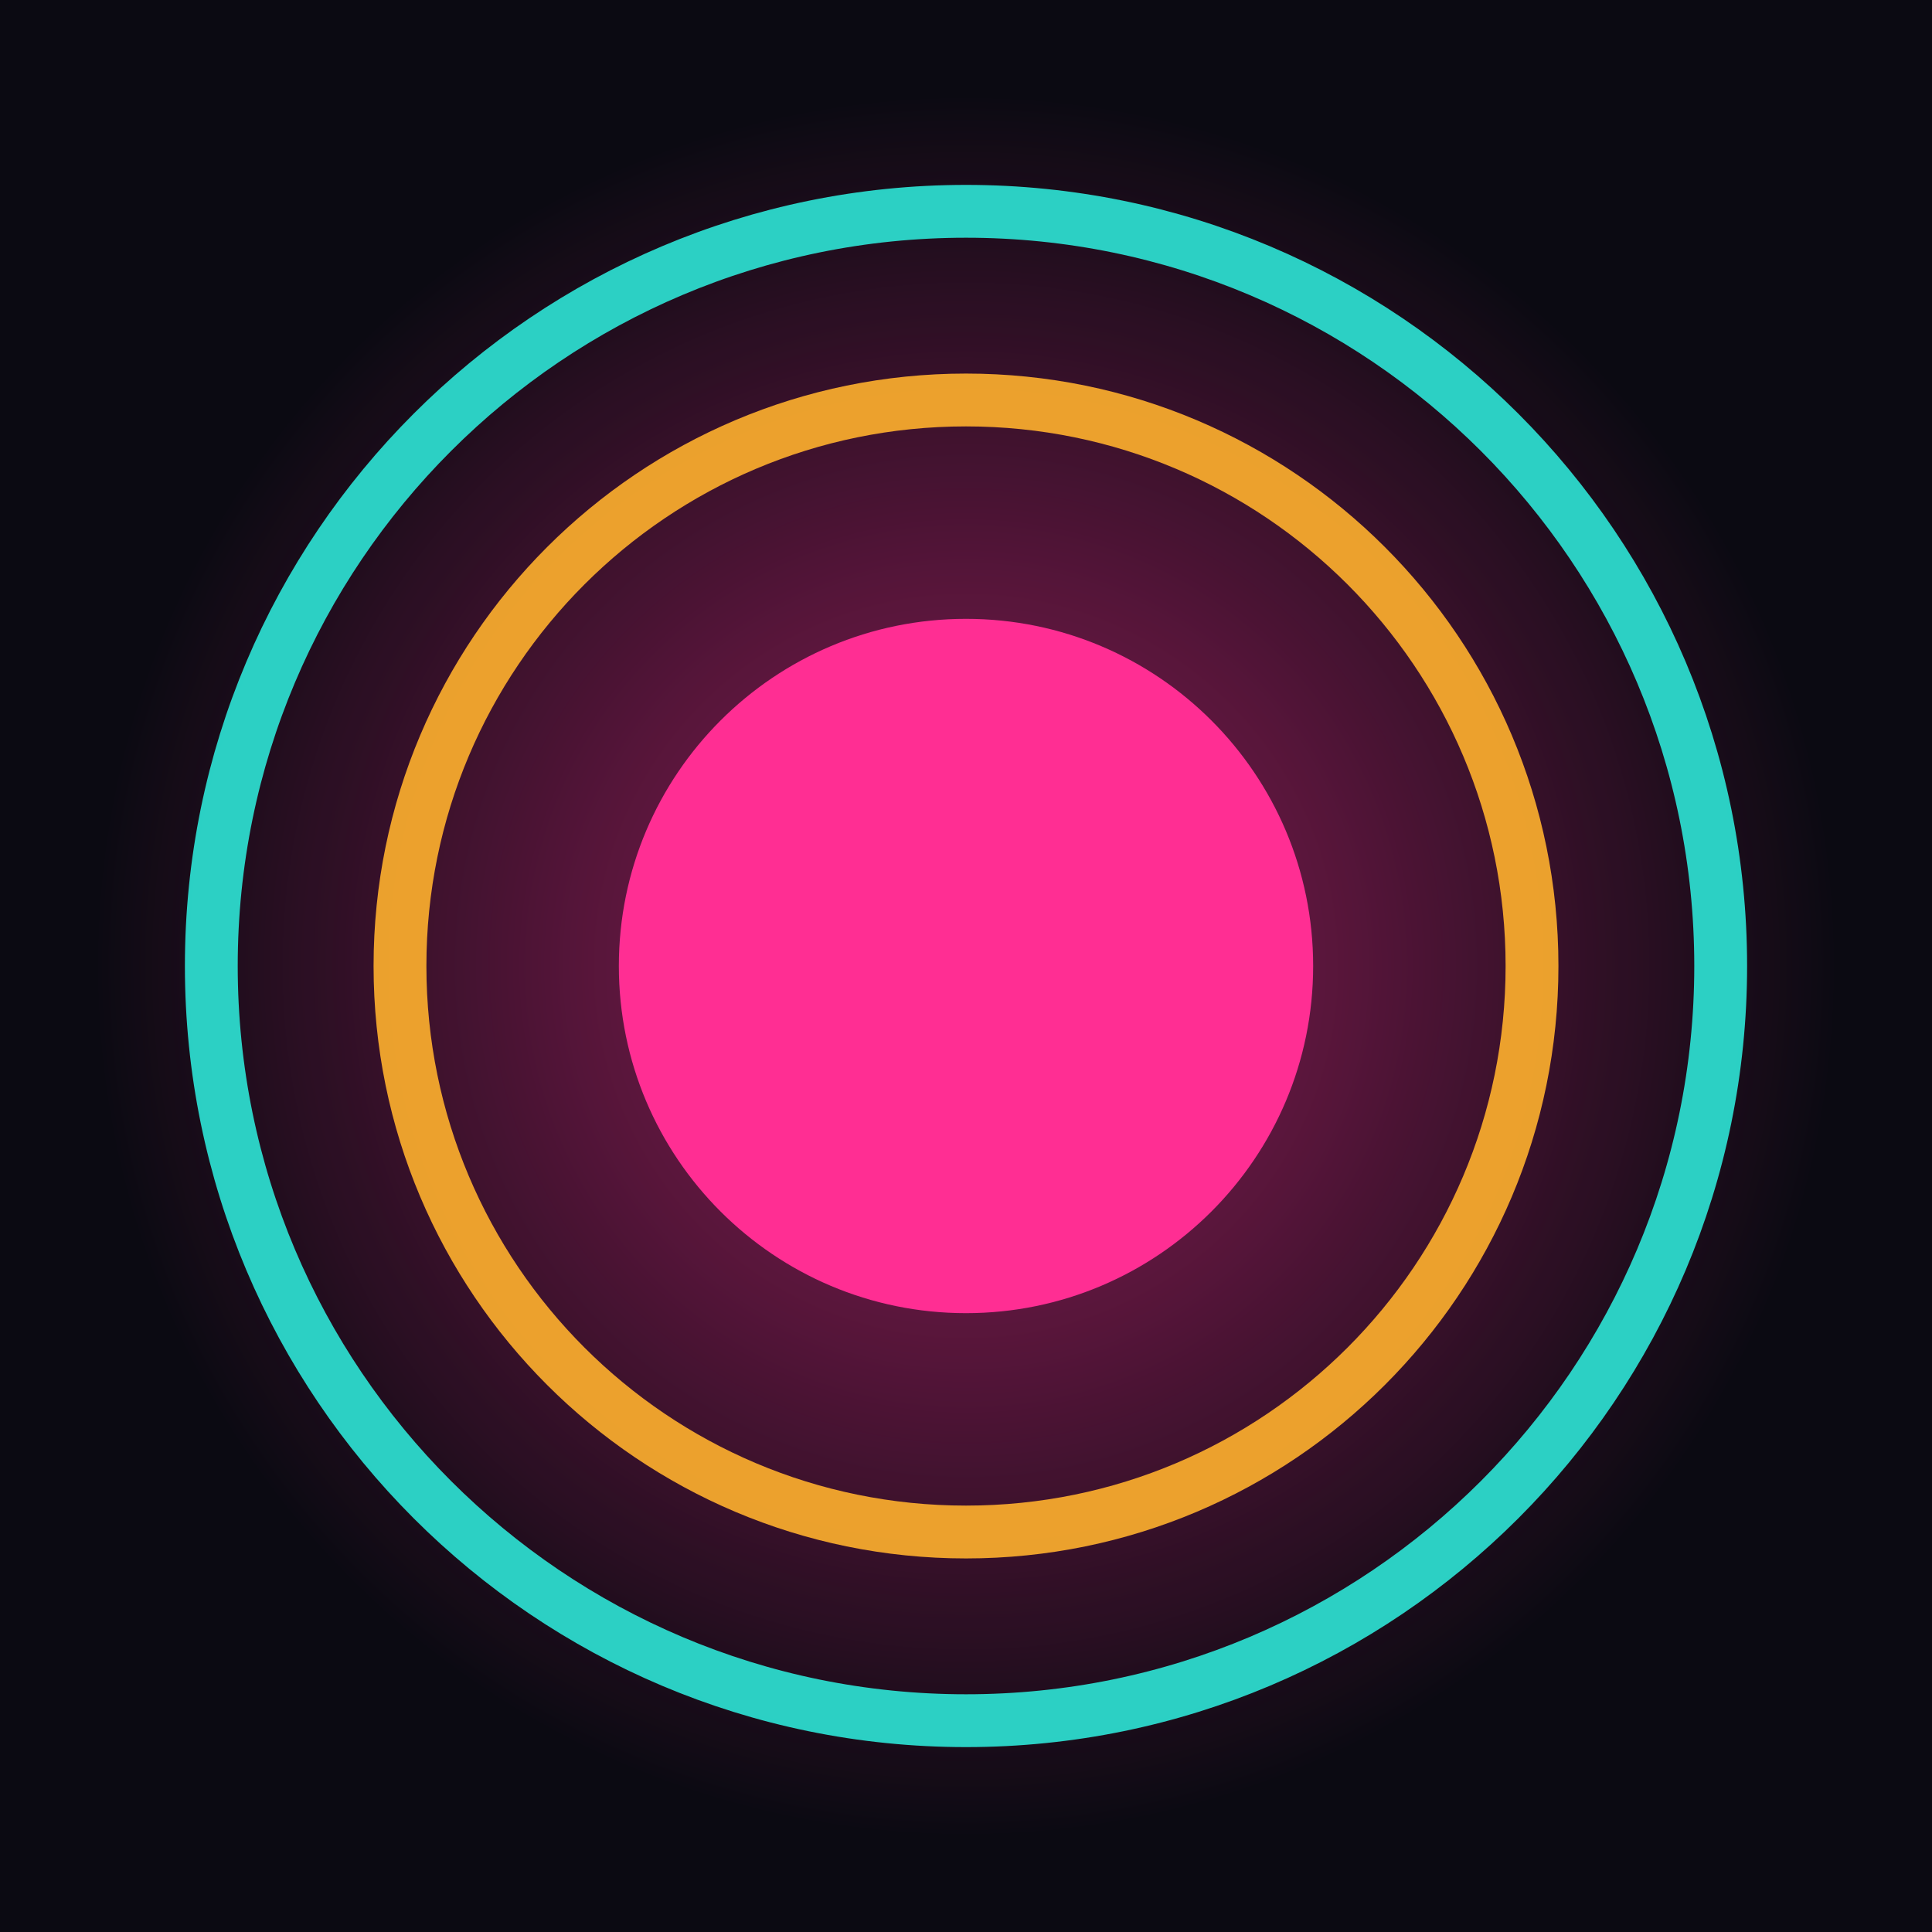
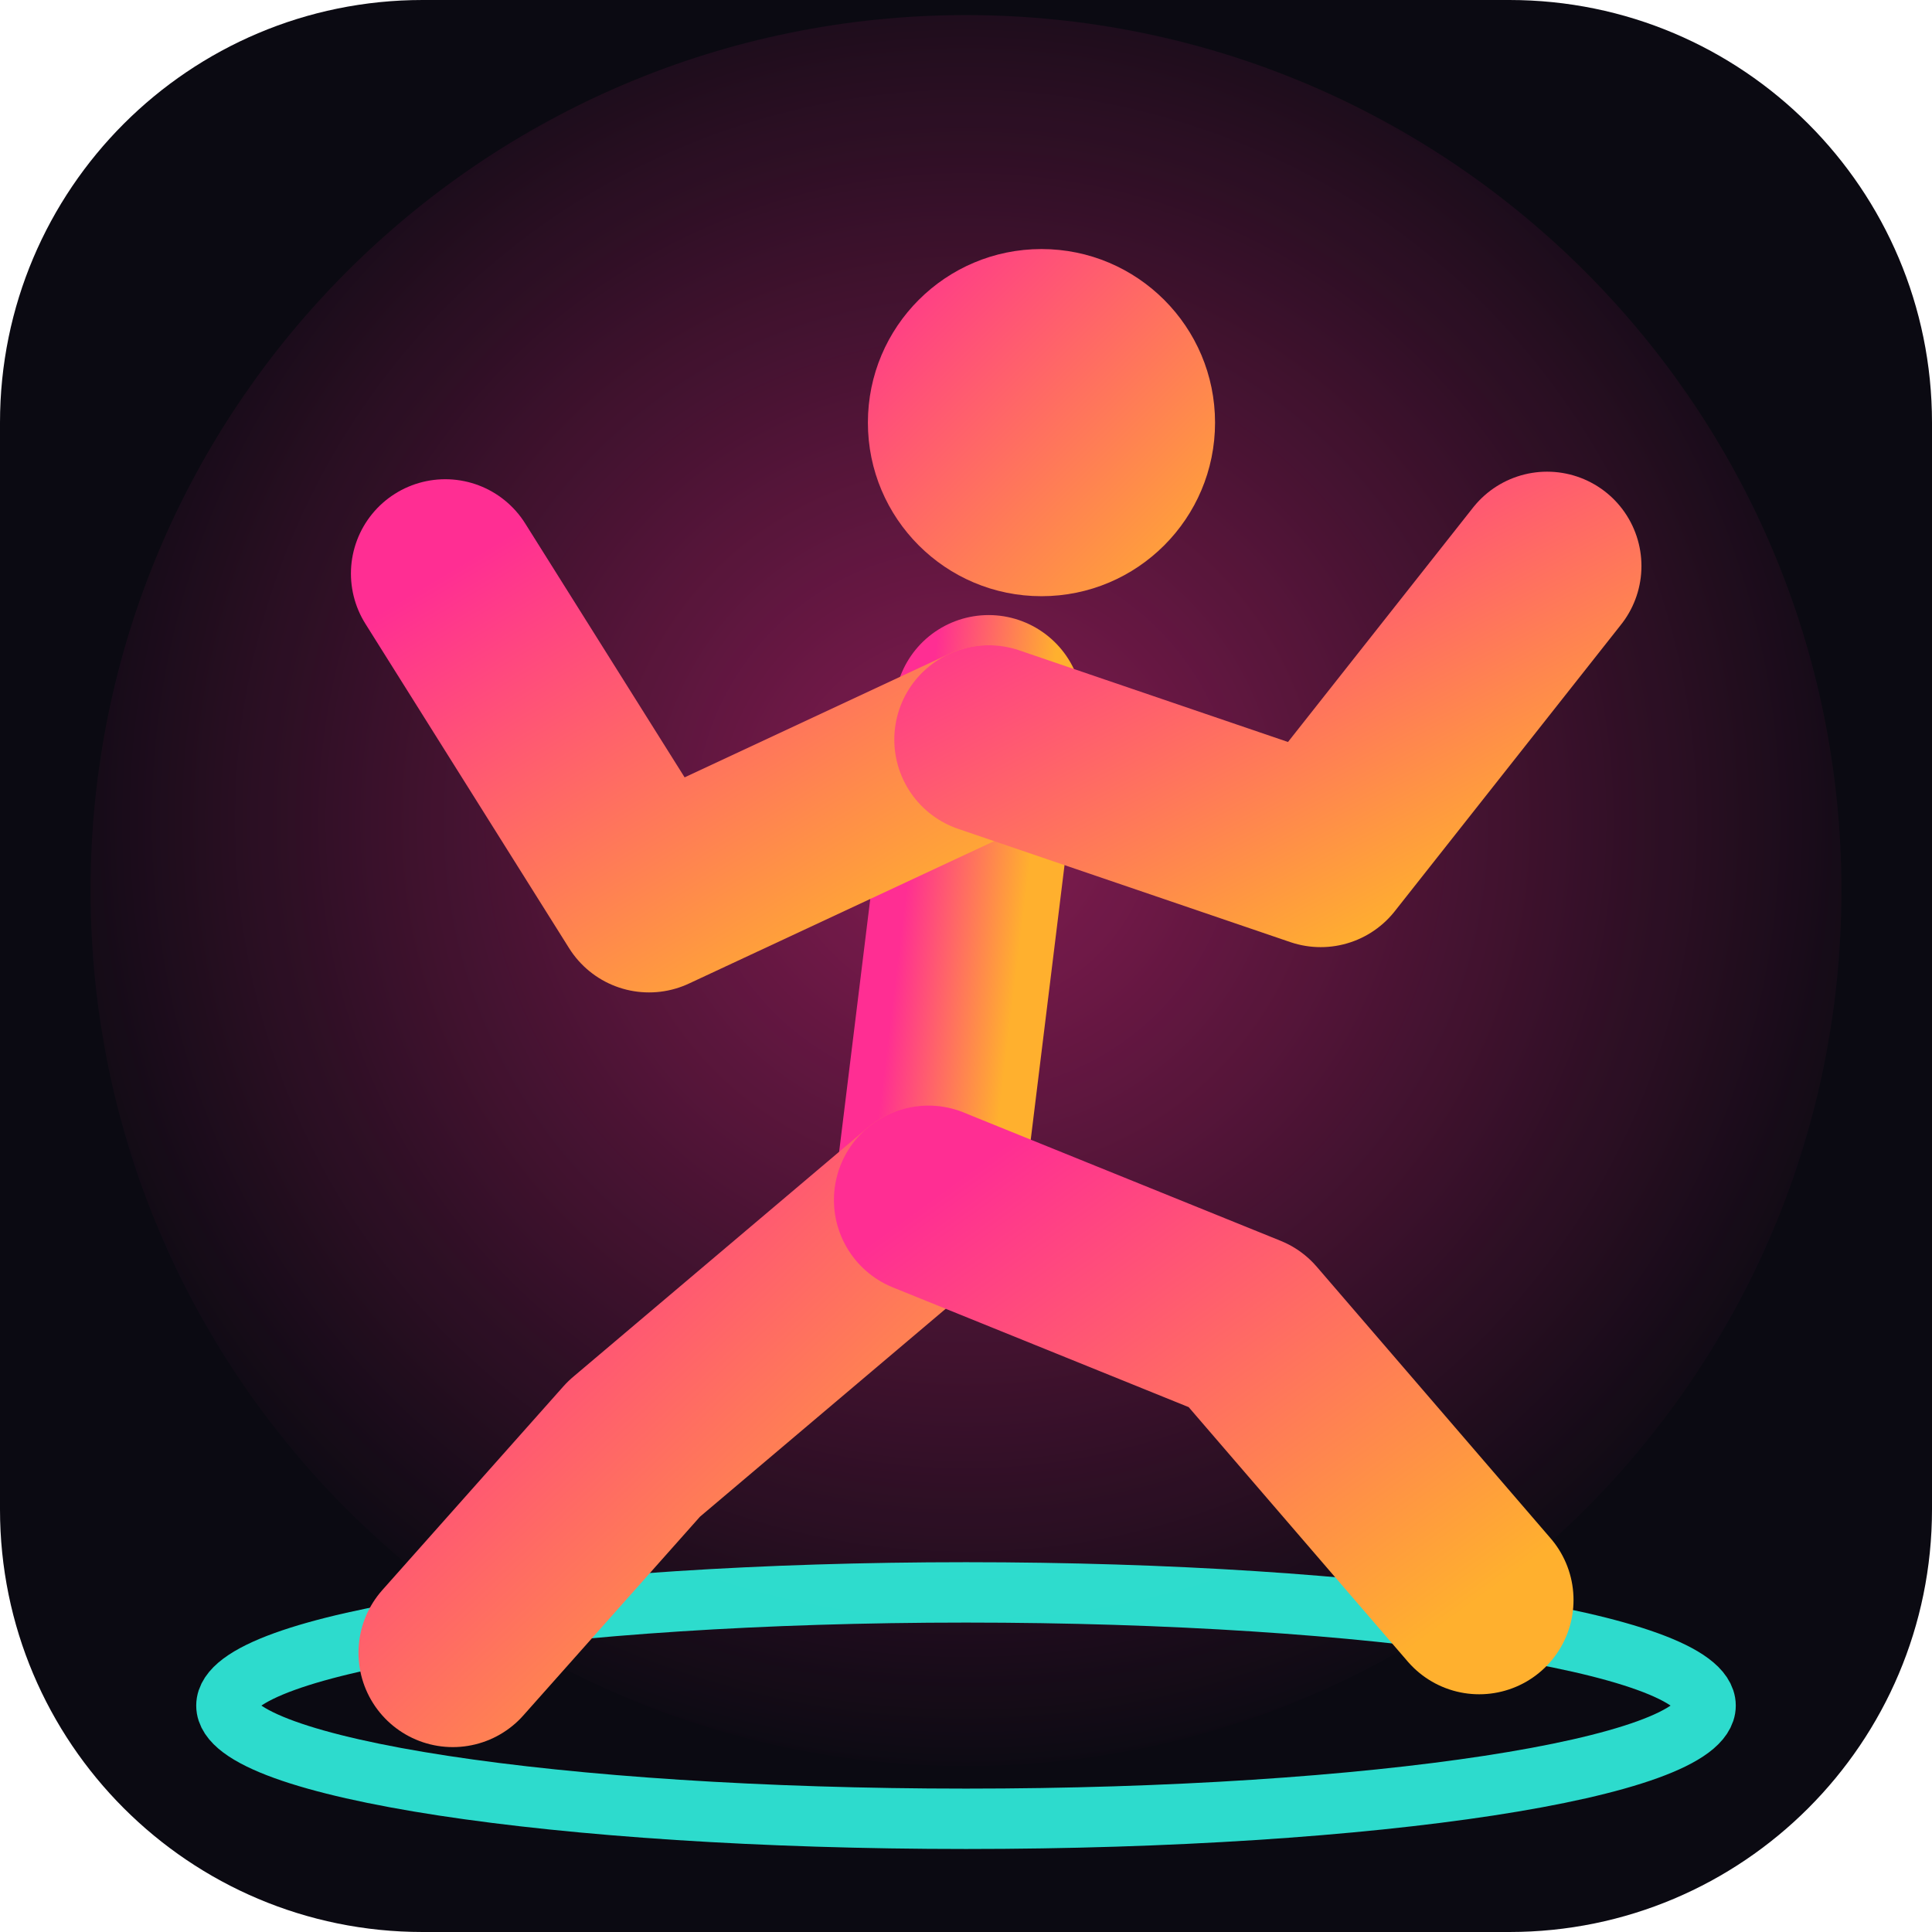
<svg xmlns="http://www.w3.org/2000/svg" viewBox="0 0 512 512">
  <defs>
-     <radialGradient id="g" cx="50%" cy="50%" r="50%">
-       <stop offset="0" stop-color="#FF2E93" stop-opacity=".55" />
+     <radialGradient id="glow" cx="50%" cy="46%" r="55%">
+       <stop offset="0" stop-color="#FF2E93" stop-opacity=".5" />
      <stop offset="1" stop-color="#FF2E93" stop-opacity="0" />
    </radialGradient>
+     <linearGradient id="body" x1="0" y1="0" x2="1" y2="1">
+       <stop offset="0" stop-color="#FF2E93" />
+       <stop offset="1" stop-color="#FFB02E" />
+     </linearGradient>
  </defs>
-   <rect width="512" height="512" fill="#0B0A12" />
+   <rect width="512" height="512" rx="112" fill="#0B0A12" />
  <g transform="translate(256 256) scale(1) translate(-256 -256)">
-     <circle cx="256" cy="256" r="230" fill="url(#g)" />
-     <circle cx="256" cy="256" r="200" fill="none" stroke="#2EE6D6" stroke-width="14" opacity=".9" />
-     <circle cx="256" cy="256" r="150" fill="none" stroke="#FFB02E" stroke-width="14" opacity=".9" />
-     <circle cx="256" cy="256" r="92" fill="#FF2E93" />
+     <circle cx="256" cy="236" r="232" fill="url(#glow)" />
+     <ellipse cx="256" cy="452" rx="196" ry="30" fill="none" stroke="#2EE6D6" stroke-width="16" opacity=".95" />
+     <circle cx="276" cy="112" r="46" fill="url(#body)" />
+     <path fill="none" stroke="url(#body)" stroke-width="50" stroke-linecap="round" stroke-linejoin="round" d="M262 188 L246 318" />
+     <path fill="none" stroke="url(#body)" stroke-width="50" stroke-linecap="round" stroke-linejoin="round" d="M262 196 L172 238 L118 152" />
+     <path fill="none" stroke="url(#body)" stroke-width="50" stroke-linecap="round" stroke-linejoin="round" d="M262 196 L350 226 L410 150" />
+     <path fill="none" stroke="url(#body)" stroke-width="50" stroke-linecap="round" stroke-linejoin="round" d="M246 318 L168 384 L120 438" />
+     <path fill="none" stroke="url(#body)" stroke-width="50" stroke-linecap="round" stroke-linejoin="round" d="M246 318 L330 352 L392 424" />
  </g>
</svg>
